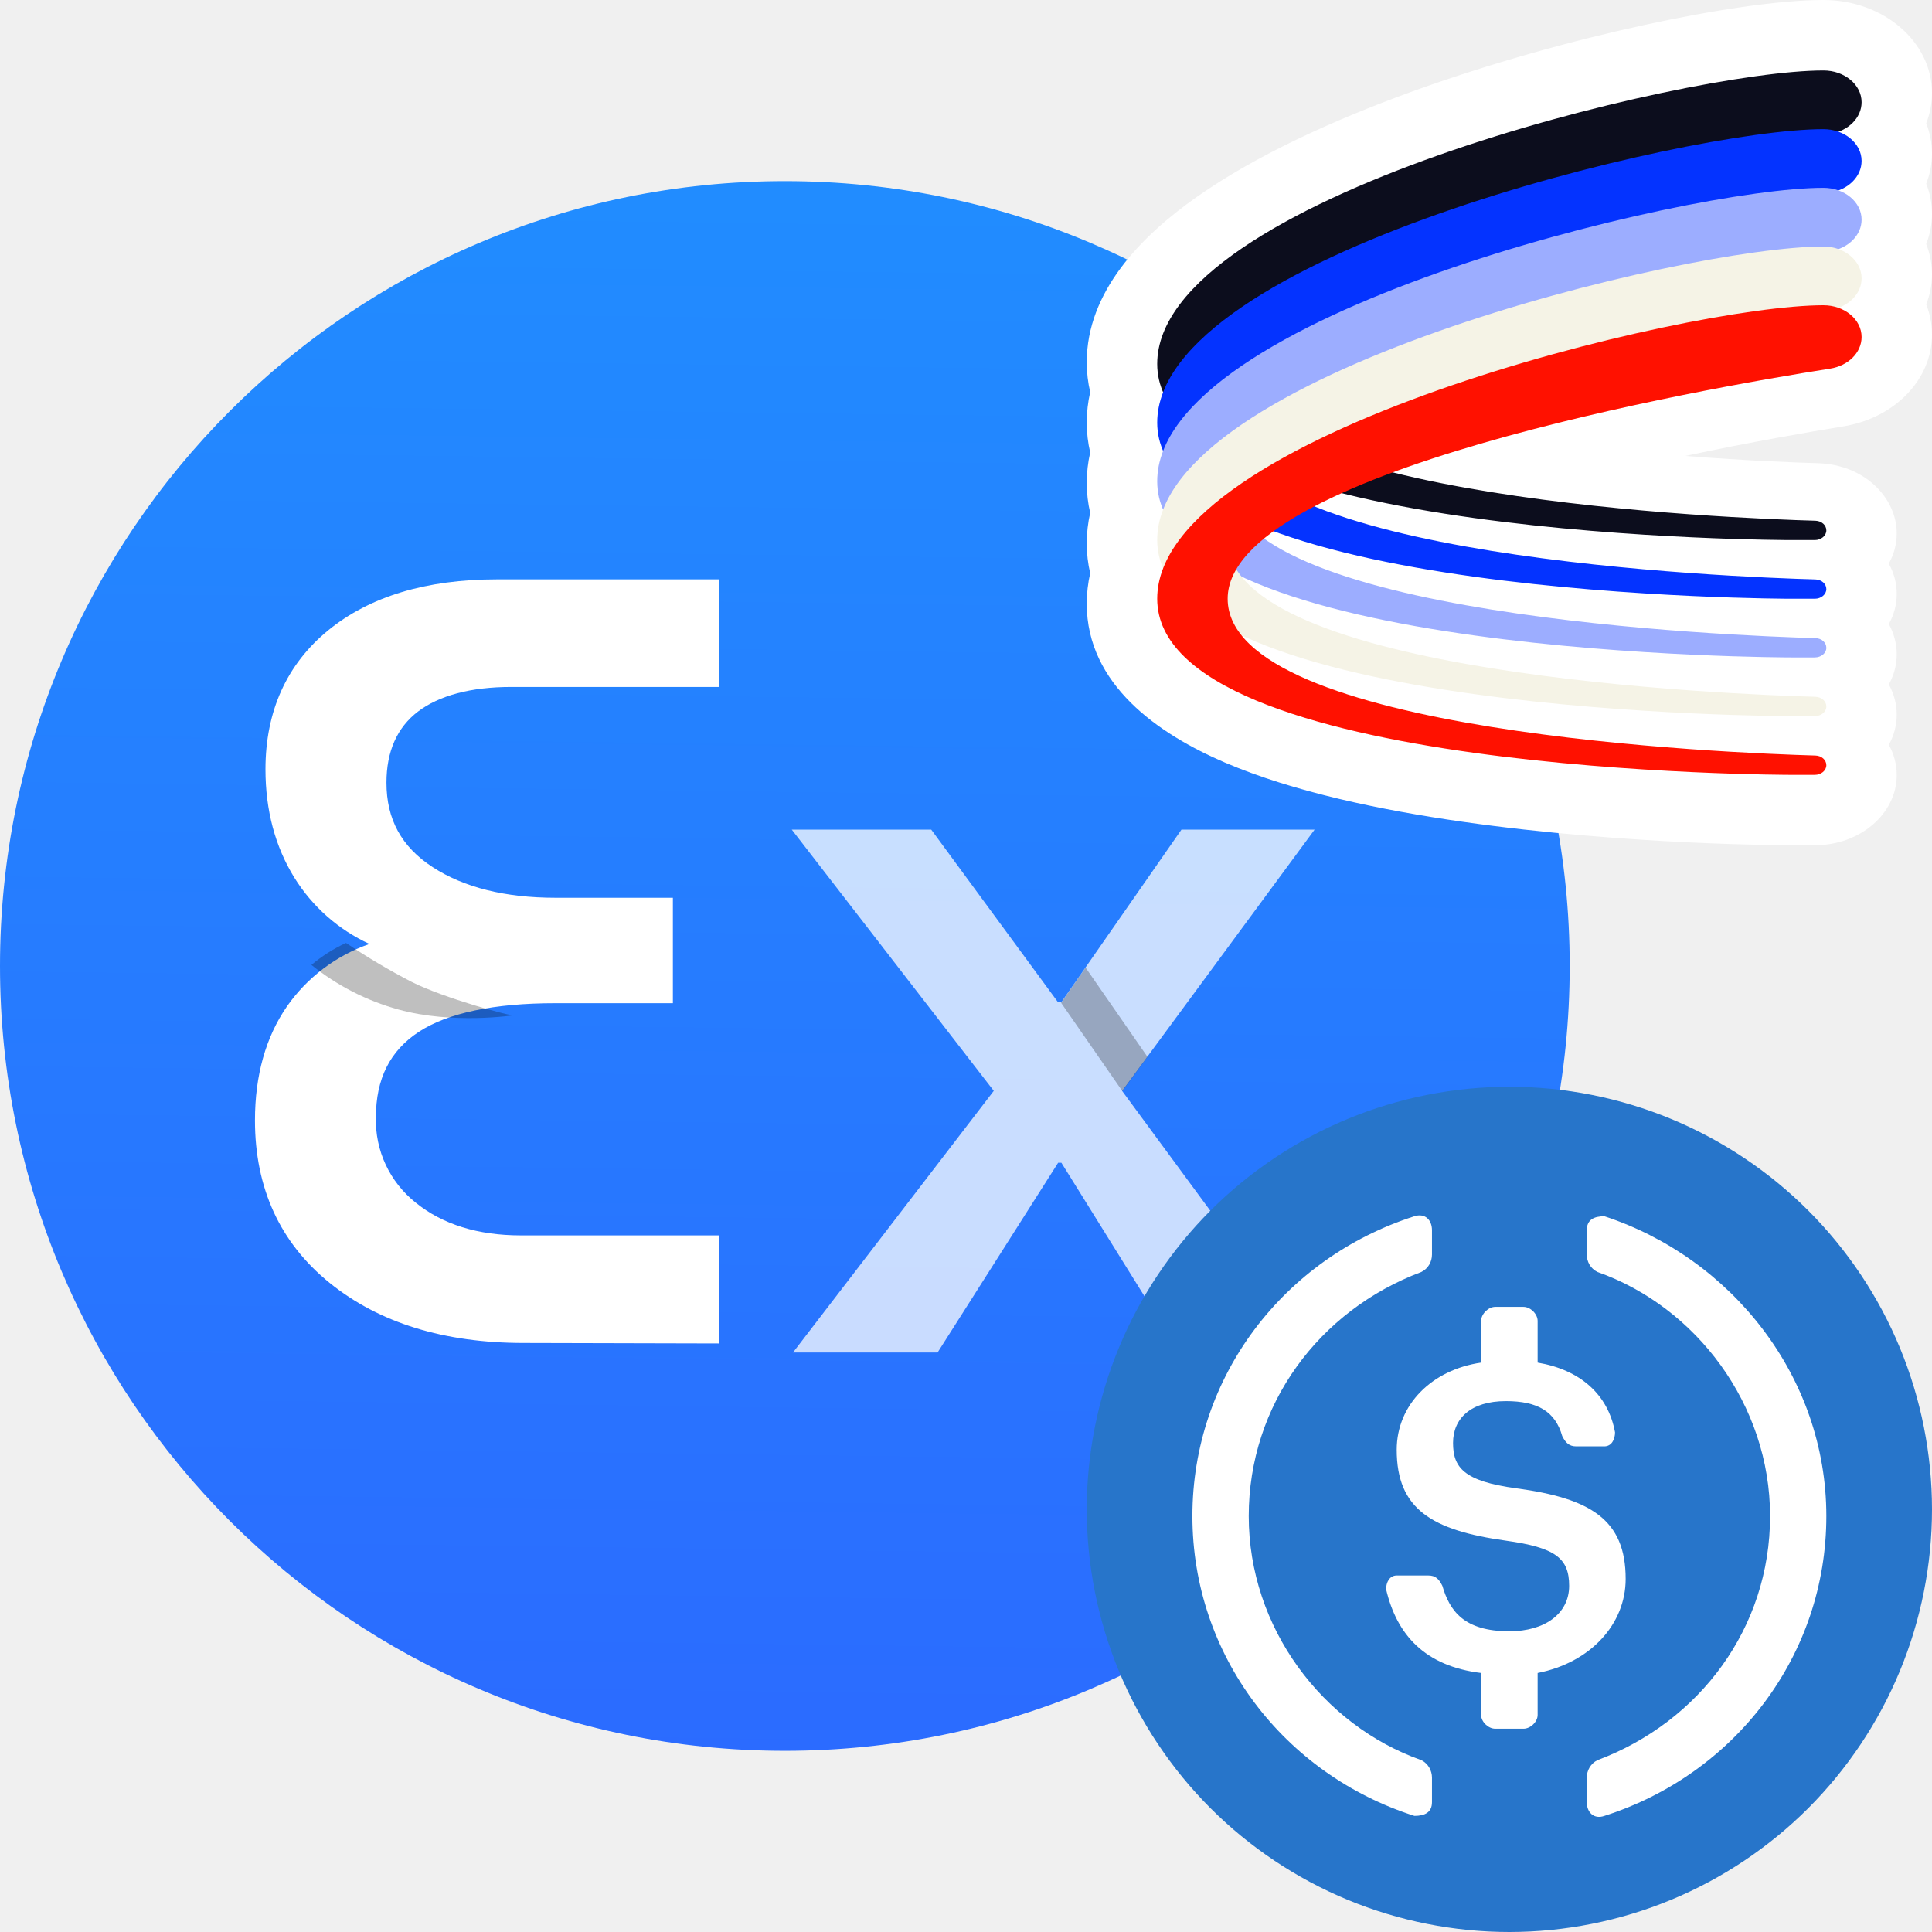
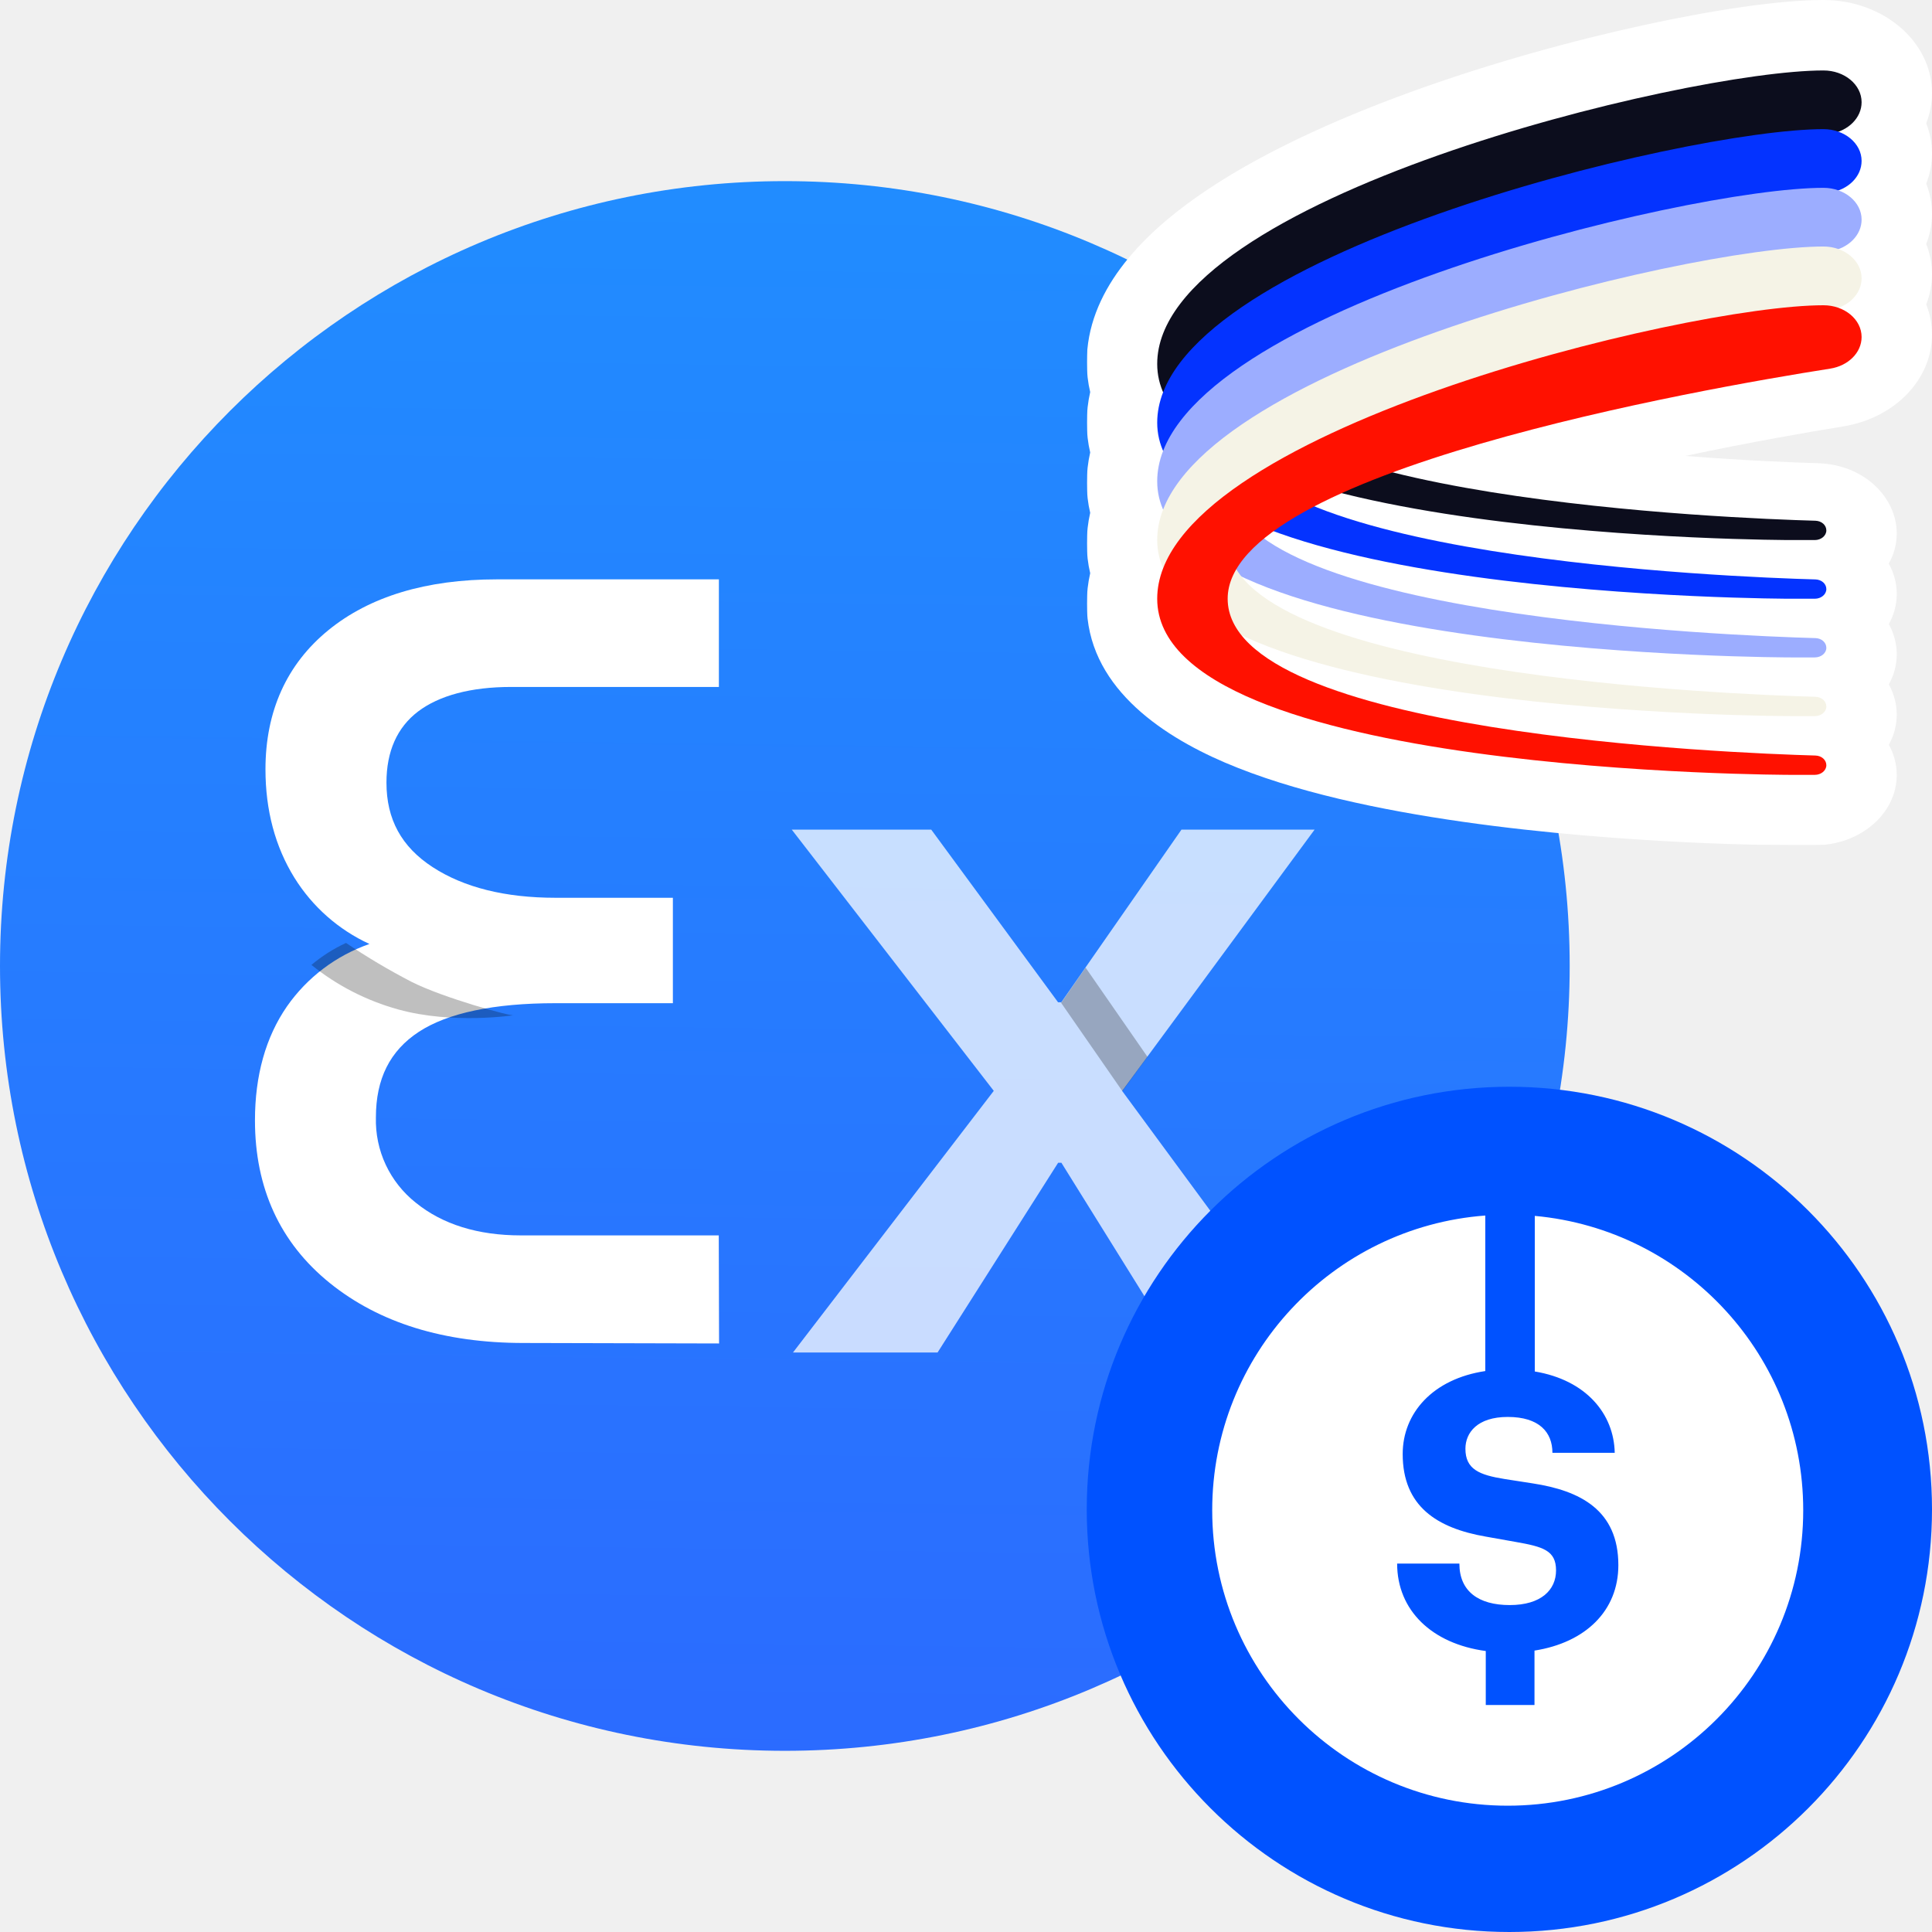
<svg xmlns="http://www.w3.org/2000/svg" width="32" height="32" viewBox="0 0 32 32" fill="none">
  <g clip-path="url(#clip0_533_217261)">
    <path d="M13 28.999C20.179 28.999 25.999 23.179 25.999 16C25.999 8.82 20.179 3 13 3C5.82 3 0 8.82 0 16C0 23.179 5.82 28.999 13 28.999Z" fill="url(#paint0_linear_533_217261)" />
    <path opacity="0.75" d="M17.526 19.259L15.529 22.402H13.134L16.46 18.068L13.114 13.741H15.424L17.525 16.601H17.578L19.569 13.741H21.774L18.586 18.069L21.774 22.402H19.536L17.58 19.259H17.526Z" fill="white" />
    <path opacity="0.25" d="M19.006 17.505L18.59 18.073L17.572 16.605H17.58L17.981 16.027L19.006 17.505Z" fill="black" />
    <path d="M11.905 20.462H8.627C7.914 20.462 7.328 20.279 6.886 19.92C6.674 19.752 6.504 19.537 6.389 19.292C6.274 19.047 6.219 18.778 6.226 18.508C6.226 17.868 6.459 17.404 6.936 17.091C7.414 16.778 8.179 16.616 9.201 16.616H11.145V14.87H9.201C8.369 14.87 7.685 14.7 7.167 14.363C6.649 14.026 6.401 13.57 6.401 12.963C6.401 12.446 6.577 12.049 6.924 11.785C7.272 11.521 7.796 11.378 8.468 11.378H11.907V9.596H8.229C7.06 9.596 6.121 9.88 5.436 10.44C4.751 11 4.397 11.778 4.397 12.742C4.397 13.421 4.558 14.025 4.877 14.539C5.175 15.018 5.606 15.399 6.119 15.635C5.566 15.828 5.088 16.189 4.753 16.669C4.401 17.178 4.223 17.813 4.223 18.557C4.223 19.678 4.638 20.584 5.46 21.249C6.282 21.913 7.358 22.244 8.675 22.244L11.91 22.252L11.905 20.462Z" fill="white" />
    <path opacity="0.25" d="M8.511 16.815C8.493 16.845 7.338 16.528 6.814 16.261C6.441 16.068 6.079 15.853 5.731 15.618C5.525 15.713 5.332 15.836 5.158 15.982C5.582 16.324 6.072 16.575 6.597 16.72C7.505 16.971 8.511 16.815 8.511 16.815Z" fill="black" />
  </g>
-   <path fill-rule="evenodd" clip-rule="evenodd" d="M32 25C32 24.084 31.818 23.168 31.467 22.321C31.117 21.475 30.598 20.698 29.95 20.05C29.302 19.402 28.525 18.883 27.679 18.533C26.832 18.182 25.916 18 25 18C24.084 18 23.168 18.182 22.321 18.533C21.475 18.883 20.698 19.402 20.05 20.05C19.402 20.698 18.883 21.475 18.533 22.321C18.182 23.168 18 24.084 18 25C18 25.916 18.182 26.832 18.533 27.679C18.883 28.525 19.402 29.302 20.05 29.95C20.698 30.598 21.475 31.117 22.321 31.467C23.168 31.818 24.084 32 25 32C25.916 32 26.832 31.818 27.679 31.467C28.525 31.117 29.302 30.598 29.95 29.95C30.598 29.302 31.117 28.525 31.467 27.679C31.818 26.832 32 25.916 32 25Z" fill="#2775CA" />
-   <path fill-rule="evenodd" clip-rule="evenodd" d="M23.718 29.849C23.718 30.02 23.599 30.077 23.427 30.077C21.266 29.386 19.75 27.421 19.75 25.111C19.75 22.801 21.266 20.836 23.427 20.145C23.6 20.089 23.718 20.202 23.718 20.377C23.718 20.511 23.718 20.645 23.718 20.779C23.718 20.897 23.657 21.011 23.542 21.068C21.849 21.703 20.683 23.265 20.683 25.111C20.683 26.962 21.907 28.576 23.542 29.154C23.657 29.211 23.718 29.329 23.718 29.443C23.718 29.578 23.718 29.714 23.718 29.849Z" fill="white" />
-   <path fill-rule="evenodd" clip-rule="evenodd" d="M25.468 28.405C25.468 28.52 25.349 28.633 25.234 28.633C25.078 28.633 24.922 28.633 24.765 28.633C24.651 28.633 24.532 28.52 24.532 28.405C24.532 28.174 24.532 27.942 24.532 27.71C23.599 27.596 23.134 27.076 22.958 26.323C22.958 26.209 23.015 26.095 23.134 26.095C23.308 26.095 23.482 26.095 23.657 26.095C23.776 26.095 23.833 26.152 23.89 26.266C24.009 26.673 24.24 27.019 25 27.019C25.583 27.019 25.99 26.73 25.99 26.266C25.99 25.806 25.759 25.632 24.942 25.518C23.717 25.347 23.134 24.997 23.134 24.013C23.134 23.265 23.718 22.687 24.532 22.569C24.532 22.338 24.532 22.108 24.532 21.878C24.532 21.764 24.651 21.646 24.765 21.646C24.922 21.646 25.078 21.646 25.234 21.646C25.349 21.646 25.468 21.764 25.468 21.878C25.468 22.108 25.468 22.338 25.468 22.569C26.166 22.687 26.634 23.09 26.75 23.724C26.75 23.842 26.692 23.956 26.573 23.956C26.418 23.956 26.264 23.956 26.109 23.956C25.99 23.956 25.932 23.899 25.875 23.785C25.759 23.378 25.468 23.207 24.942 23.207C24.359 23.207 24.067 23.496 24.067 23.899C24.067 24.302 24.24 24.534 25.115 24.651C26.344 24.817 26.926 25.168 26.926 26.152C26.926 26.901 26.343 27.539 25.468 27.71V28.405Z" fill="white" />
-   <path fill-rule="evenodd" clip-rule="evenodd" d="M26.574 30.077C26.401 30.138 26.282 30.02 26.282 29.849C26.282 29.714 26.282 29.578 26.282 29.443C26.282 29.329 26.343 29.211 26.459 29.154C28.151 28.519 29.318 26.962 29.318 25.111C29.318 23.264 28.093 21.646 26.459 21.068C26.343 21.011 26.282 20.897 26.282 20.779C26.282 20.645 26.282 20.511 26.282 20.377C26.282 20.202 26.401 20.145 26.574 20.145C28.677 20.836 30.25 22.801 30.25 25.111C30.25 27.421 28.735 29.386 26.574 30.077Z" fill="white" />
  <g clip-path="url(#clip1_533_217261)">
    <mask id="mask0_533_217261" style="mask-type:luminance" maskUnits="userSpaceOnUse" x="18" y="0" width="14" height="14">
      <path d="M32 0H18V14H32V0Z" fill="white" />
    </mask>
    <g mask="url(#mask0_533_217261)">
      <path fill-rule="evenodd" clip-rule="evenodd" d="M30.202 8.69395e-10C29.481 -1.37073e-05 28.391 0.162 27.226 0.416C26.035 0.675 24.67 1.051 23.372 1.522C22.086 1.989 20.808 2.57 19.831 3.256C18.888 3.917 18 4.838 18 6C18 6.173 18.02 6.338 18.057 6.494C18.02 6.657 18 6.826 18 7C18 7.173 18.02 7.338 18.057 7.494C18.02 7.657 18 7.826 18 8C18 8.173 18.02 8.338 18.057 8.494C18.02 8.657 18 8.826 18 9C18 9.173 18.02 9.338 18.057 9.494C18.02 9.657 18 9.826 18 10C18 11.34 19.19 12.159 20.285 12.629C21.426 13.118 22.875 13.418 24.225 13.611C25.594 13.807 26.952 13.903 27.961 13.952C28.467 13.976 28.89 13.988 29.187 13.994C29.333 13.997 29.574 13.999 29.661 14L29.667 14H30.059C30.808 14 31.416 13.479 31.416 12.836C31.416 12.662 31.37 12.491 31.285 12.336C31.369 12.185 31.416 12.015 31.416 11.836C31.416 11.662 31.37 11.491 31.285 11.336C31.369 11.185 31.416 11.015 31.416 10.836C31.416 10.662 31.37 10.491 31.285 10.336C31.369 10.185 31.416 10.015 31.416 9.836C31.416 9.661 31.37 9.49 31.284 9.335C31.369 9.184 31.416 9.015 31.416 8.836C31.416 8.243 30.881 7.694 30.108 7.672C29.759 7.662 28.933 7.632 27.911 7.552C29.009 7.319 29.967 7.154 30.527 7.063C31.382 6.925 32 6.287 32 5.541C32 5.367 31.966 5.199 31.904 5.042C31.966 4.884 32 4.716 32 4.541C32 4.367 31.966 4.199 31.904 4.042C31.966 3.884 32 3.716 32 3.541C32 3.367 31.966 3.199 31.904 3.042C31.966 2.884 32 2.716 32 2.541C32 2.367 31.966 2.199 31.904 2.042C31.966 1.884 32 1.716 32 1.541C32 0.69 31.195 1.69891e-05 30.202 8.69395e-10Z" fill="white" />
      <path d="M30.202 1.167C30.551 1.167 30.834 1.402 30.834 1.693C30.834 1.95 30.615 2.17 30.312 2.217C28.192 2.55 20.334 3.925 20.334 6.028C20.334 8.264 28.723 8.587 30.069 8.625C30.173 8.628 30.25 8.699 30.25 8.785C30.25 8.873 30.164 8.945 30.059 8.945H29.958H29.667C29.667 8.945 19.167 8.945 19.167 6.028C19.167 3.288 27.917 1.167 30.202 1.167Z" fill="#0C0D1D" />
      <path d="M30.202 2.139C30.551 2.139 30.834 2.375 30.834 2.665C30.834 2.923 30.615 3.142 30.312 3.19C28.192 3.522 20.334 4.897 20.334 7C20.334 9.236 28.723 9.56 30.069 9.597C30.173 9.6 30.25 9.671 30.25 9.757C30.25 9.845 30.164 9.917 30.059 9.917H29.958H29.667C29.667 9.917 19.167 9.917 19.167 7C19.167 4.26 27.917 2.139 30.202 2.139Z" fill="#0433FF" />
      <path d="M30.202 3.111C30.551 3.111 30.834 3.347 30.834 3.637C30.834 3.895 30.615 4.114 30.312 4.162C28.192 4.494 20.334 5.87 20.334 7.972C20.334 10.208 28.723 10.532 30.069 10.569C30.173 10.572 30.25 10.643 30.25 10.73C30.25 10.818 30.164 10.889 30.059 10.889H29.958H29.667C29.667 10.889 19.167 10.889 19.167 7.972C19.167 5.232 27.917 3.111 30.202 3.111Z" fill="#9CADFF" />
      <path d="M30.202 4.083C30.551 4.083 30.834 4.319 30.834 4.61C30.834 4.867 30.615 5.086 30.312 5.134C28.192 5.467 20.334 6.842 20.334 8.944C20.334 11.18 28.723 11.504 30.069 11.541C30.173 11.544 30.25 11.615 30.25 11.702C30.25 11.79 30.164 11.861 30.059 11.861H29.958H29.667C29.667 11.861 19.167 11.861 19.167 8.944C19.167 6.204 27.917 4.083 30.202 4.083Z" fill="#F5F3E6" />
      <path d="M30.202 5.056C30.551 5.056 30.834 5.291 30.834 5.582C30.834 5.839 30.615 6.059 30.312 6.106C28.192 6.439 20.334 7.814 20.334 9.917C20.334 12.152 28.723 12.476 30.069 12.514C30.173 12.517 30.25 12.588 30.25 12.674C30.25 12.762 30.164 12.834 30.059 12.834H29.958H29.667C29.667 12.834 19.167 12.834 19.167 9.917C19.167 7.177 27.917 5.056 30.202 5.056Z" fill="#FF1100" />
    </g>
  </g>
+   <g clip-path="url(#clip2_533_217261)">
+     <path d="M32 25C32 21.134 28.866 18 25 18C21.134 18 18 21.134 18 25C18 28.866 21.134 32 25 32C28.866 32 32 28.866 32 25Z" fill="#0052FF" />
+     <path fill-rule="evenodd" clip-rule="evenodd" d="M24.601 20.133V22.709C23.733 22.839 23.233 23.404 23.233 24.083C23.233 24.95 23.802 25.311 24.609 25.451L25.098 25.538C25.555 25.618 25.773 25.678 25.773 26.011C25.773 26.332 25.528 26.585 25.006 26.585C24.49 26.585 24.172 26.358 24.172 25.898H23.141C23.141 26.672 23.716 27.226 24.609 27.346V28.24H25.416V27.339C26.262 27.206 26.805 26.679 26.805 25.924C26.805 25.01 26.17 24.69 25.389 24.57L24.92 24.497C24.503 24.43 24.272 24.337 24.272 23.996C24.272 23.729 24.47 23.469 24.973 23.469C25.495 23.469 25.713 23.723 25.713 24.063H26.745C26.732 23.417 26.271 22.858 25.421 22.716V20.139C27.914 20.366 29.867 22.461 29.867 25.014C29.867 27.717 27.676 29.908 24.973 29.908C22.27 29.908 20.078 27.717 20.078 25.014C20.078 22.435 22.071 20.323 24.601 20.133Z" fill="white" />
+   </g>
  <defs>
    <linearGradient id="paint0_linear_533_217261" x1="13.193" y1="0.957" x2="12.77" y2="33.902" gradientUnits="userSpaceOnUse">
      <stop stop-color="#208FFF" />
      <stop offset="1" stop-color="#2D65FF" />
    </linearGradient>
    <clipPath id="clip0_533_217261">
      <rect width="26" height="26" fill="white" transform="translate(0 3)" />
    </clipPath>
    <clipPath id="clip1_533_217261">
      <rect width="14" height="14" fill="white" transform="translate(18)" />
    </clipPath>
+     <clipPath id="clip2_533_217261">
+       <rect width="14" height="14" fill="white" transform="translate(18 18)" />
+     </clipPath>
  </defs>
</svg>
